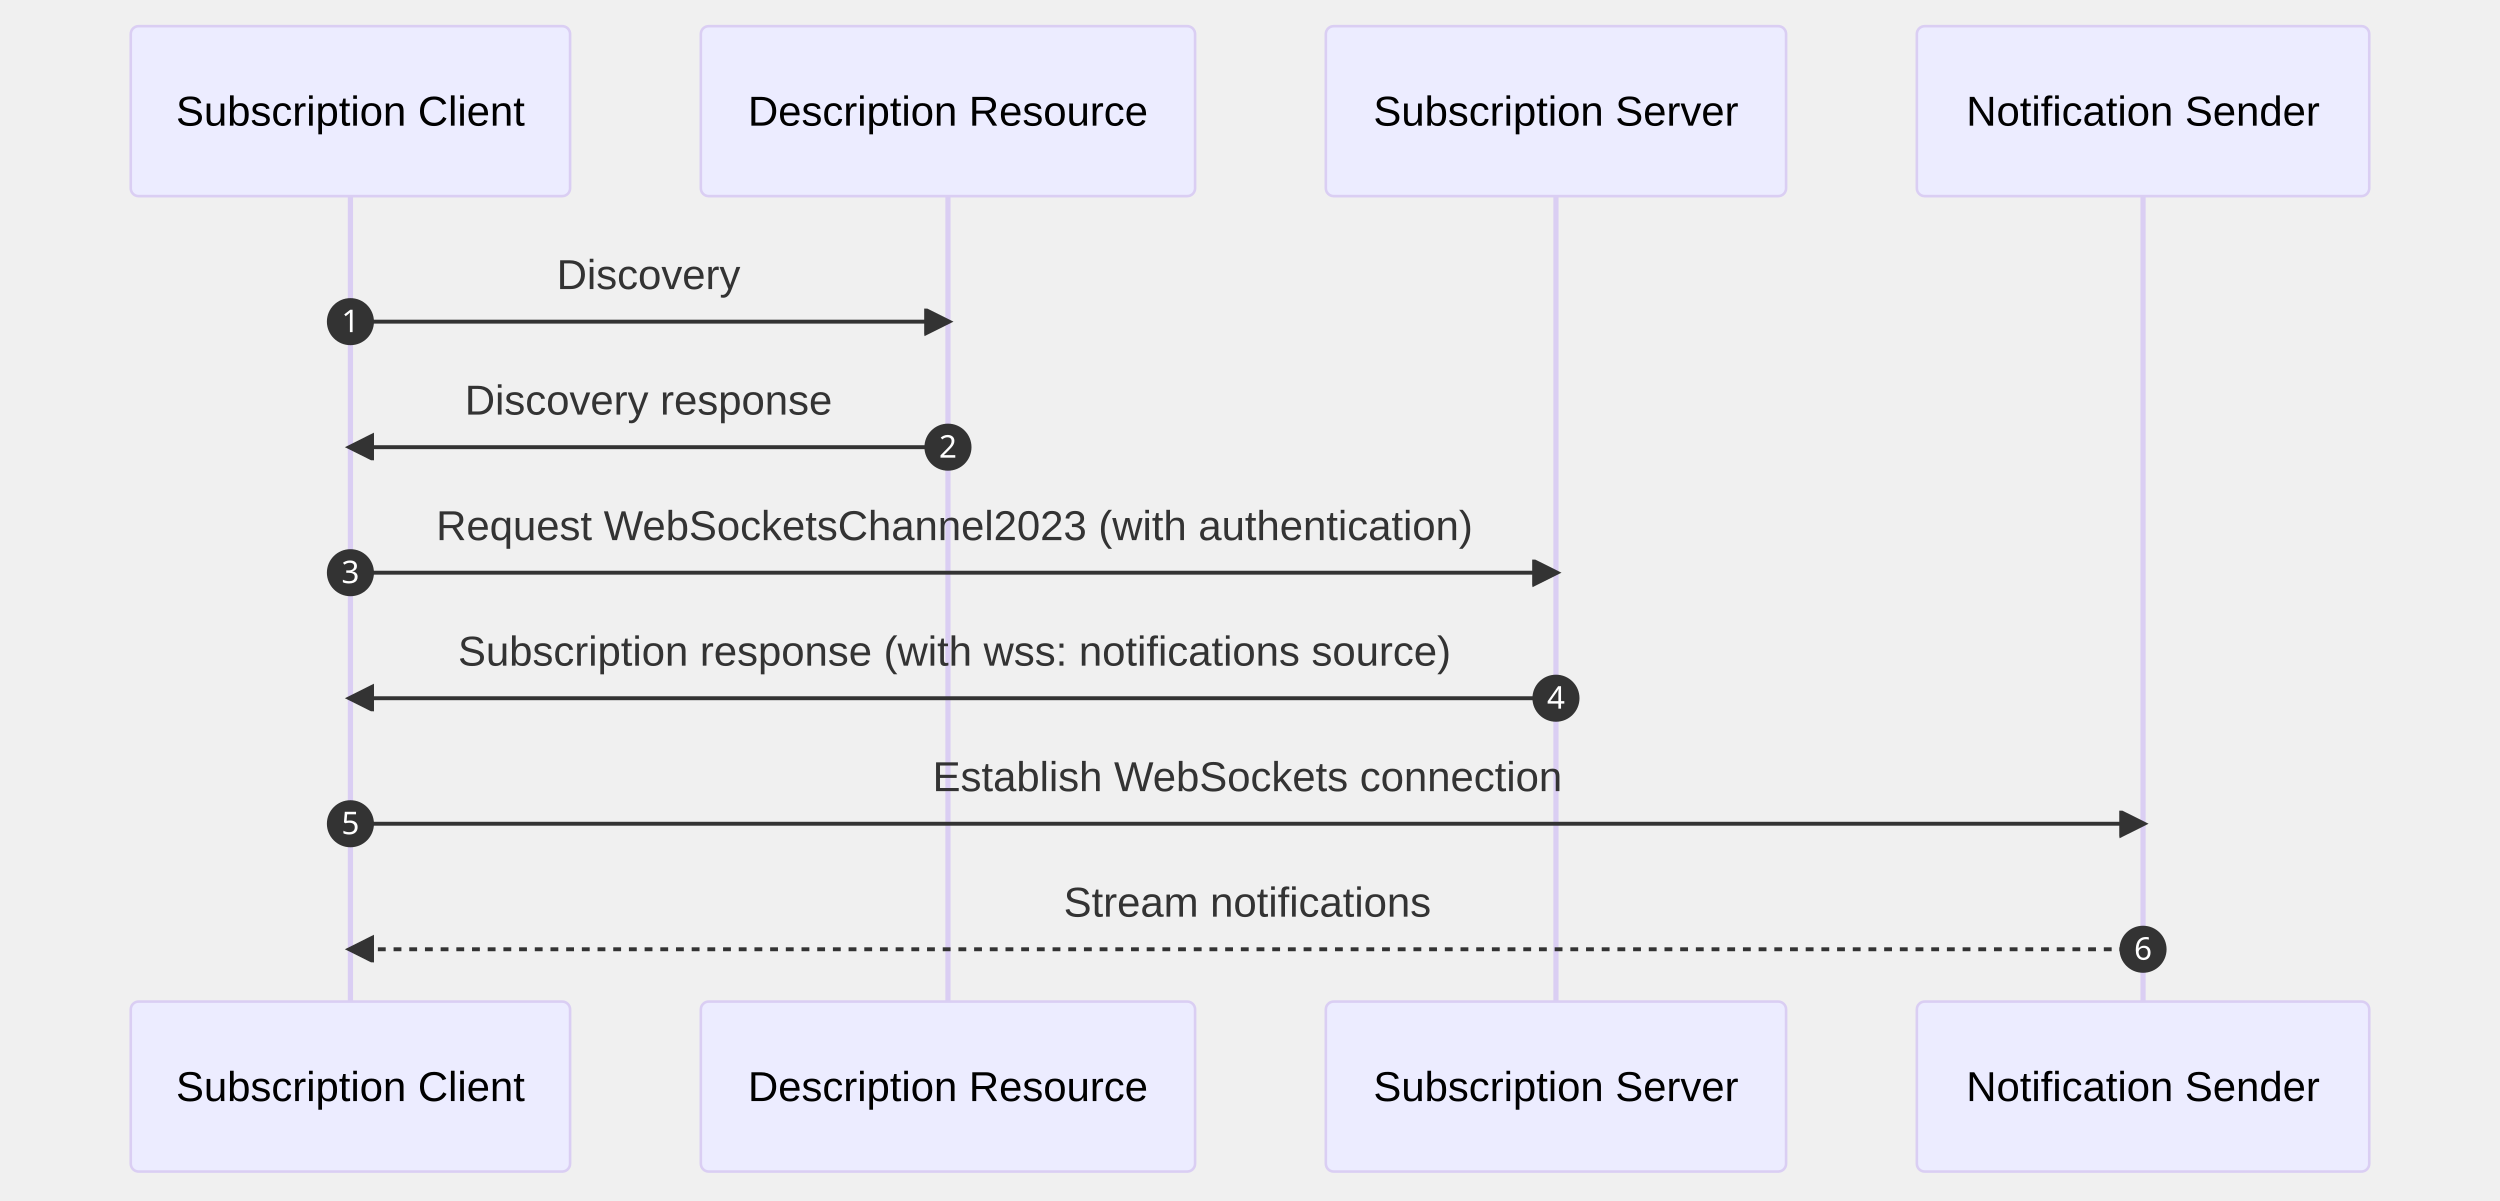
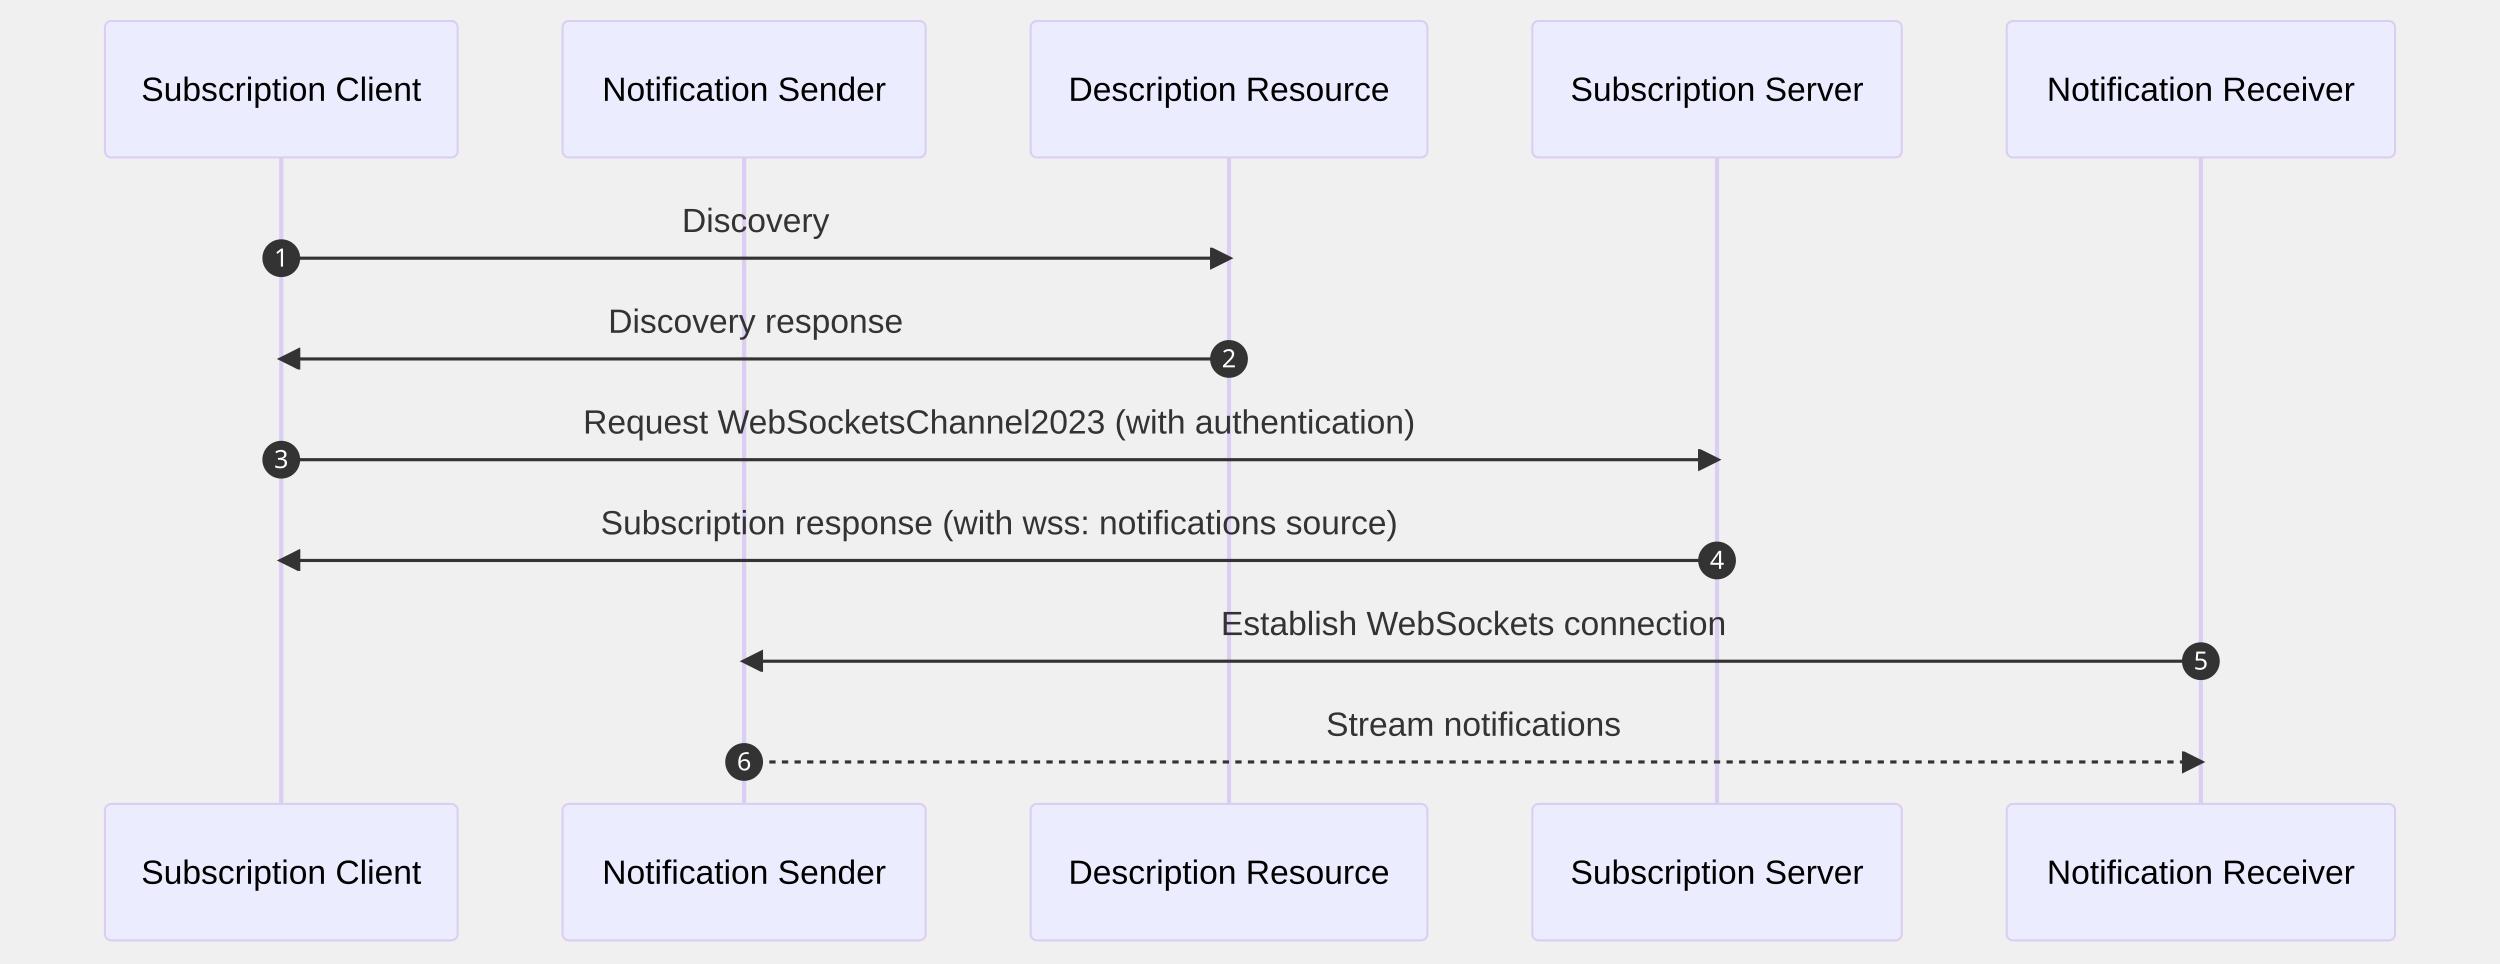
- <svg xmlns="http://www.w3.org/2000/svg" aria-roledescription="sequence" viewBox="-50 -10 956 459" style="max-width: 956px; background-color: white;" width="100%" id="mermaid-1676246690619">
-   <style>#mermaid-1676246690619{font-family:"trebuchet ms",verdana,arial,sans-serif;font-size:16px;fill:#333;}#mermaid-1676246690619 .error-icon{fill:#552222;}#mermaid-1676246690619 .error-text{fill:#552222;stroke:#552222;}#mermaid-1676246690619 .edge-thickness-normal{stroke-width:2px;}#mermaid-1676246690619 .edge-thickness-thick{stroke-width:3.5px;}#mermaid-1676246690619 .edge-pattern-solid{stroke-dasharray:0;}#mermaid-1676246690619 .edge-pattern-dashed{stroke-dasharray:3;}#mermaid-1676246690619 .edge-pattern-dotted{stroke-dasharray:2;}#mermaid-1676246690619 .marker{fill:#333333;stroke:#333333;}#mermaid-1676246690619 .marker.cross{stroke:#333333;}#mermaid-1676246690619 svg{font-family:"trebuchet ms",verdana,arial,sans-serif;font-size:16px;}#mermaid-1676246690619 .actor{stroke:hsl(259.626, 59.777%, 87.902%);fill:#ECECFF;}#mermaid-1676246690619 text.actor&gt;tspan{fill:black;stroke:none;}#mermaid-1676246690619 .actor-line{stroke:grey;}#mermaid-1676246690619 .messageLine0{stroke-width:1.5;stroke-dasharray:none;stroke:#333;}#mermaid-1676246690619 .messageLine1{stroke-width:1.5;stroke-dasharray:2,2;stroke:#333;}#mermaid-1676246690619 #arrowhead path{fill:#333;stroke:#333;}#mermaid-1676246690619 .sequenceNumber{fill:white;}#mermaid-1676246690619 #sequencenumber{fill:#333;}#mermaid-1676246690619 #crosshead path{fill:#333;stroke:#333;}#mermaid-1676246690619 .messageText{fill:#333;stroke:none;}#mermaid-1676246690619 .labelBox{stroke:hsl(259.626, 59.777%, 87.902%);fill:#ECECFF;}#mermaid-1676246690619 .labelText,#mermaid-1676246690619 .labelText&gt;tspan{fill:black;stroke:none;}#mermaid-1676246690619 .loopText,#mermaid-1676246690619 .loopText&gt;tspan{fill:black;stroke:none;}#mermaid-1676246690619 .loopLine{stroke-width:2px;stroke-dasharray:2,2;stroke:hsl(259.626, 59.777%, 87.902%);fill:hsl(259.626, 59.777%, 87.902%);}#mermaid-1676246690619 .note{stroke:#aaaa33;fill:#fff5ad;}#mermaid-1676246690619 .noteText,#mermaid-1676246690619 .noteText&gt;tspan{fill:black;stroke:none;}#mermaid-1676246690619 .activation0{fill:#f4f4f4;stroke:#666;}#mermaid-1676246690619 .activation1{fill:#f4f4f4;stroke:#666;}#mermaid-1676246690619 .activation2{fill:#f4f4f4;stroke:#666;}#mermaid-1676246690619 .actorPopupMenu{position:absolute;}#mermaid-1676246690619 .actorPopupMenuPanel{position:absolute;fill:#ECECFF;box-shadow:0px 8px 16px 0px rgba(0,0,0,0.2);filter:drop-shadow(3px 5px 2px rgb(0 0 0 / 0.4));}#mermaid-1676246690619 .actor-man line{stroke:hsl(259.626, 59.777%, 87.902%);fill:#ECECFF;}#mermaid-1676246690619 .actor-man circle,#mermaid-1676246690619 line{stroke:hsl(259.626, 59.777%, 87.902%);fill:#ECECFF;stroke-width:2px;}#mermaid-1676246690619 :root{--mermaid-font-family:"trebuchet ms",verdana,arial,sans-serif;}</style>
+ <svg xmlns="http://www.w3.org/2000/svg" aria-roledescription="sequence" viewBox="-50 -10 1191 459" style="max-width: 1191px; background-color: white;" width="100%" id="mermaid-1676386121593">
+   <style>#mermaid-1676386121593{font-family:"trebuchet ms",verdana,arial,sans-serif;font-size:16px;fill:#333;}#mermaid-1676386121593 .error-icon{fill:#552222;}#mermaid-1676386121593 .error-text{fill:#552222;stroke:#552222;}#mermaid-1676386121593 .edge-thickness-normal{stroke-width:2px;}#mermaid-1676386121593 .edge-thickness-thick{stroke-width:3.5px;}#mermaid-1676386121593 .edge-pattern-solid{stroke-dasharray:0;}#mermaid-1676386121593 .edge-pattern-dashed{stroke-dasharray:3;}#mermaid-1676386121593 .edge-pattern-dotted{stroke-dasharray:2;}#mermaid-1676386121593 .marker{fill:#333333;stroke:#333333;}#mermaid-1676386121593 .marker.cross{stroke:#333333;}#mermaid-1676386121593 svg{font-family:"trebuchet ms",verdana,arial,sans-serif;font-size:16px;}#mermaid-1676386121593 .actor{stroke:hsl(259.626, 59.777%, 87.902%);fill:#ECECFF;}#mermaid-1676386121593 text.actor&gt;tspan{fill:black;stroke:none;}#mermaid-1676386121593 .actor-line{stroke:grey;}#mermaid-1676386121593 .messageLine0{stroke-width:1.5;stroke-dasharray:none;stroke:#333;}#mermaid-1676386121593 .messageLine1{stroke-width:1.5;stroke-dasharray:2,2;stroke:#333;}#mermaid-1676386121593 #arrowhead path{fill:#333;stroke:#333;}#mermaid-1676386121593 .sequenceNumber{fill:white;}#mermaid-1676386121593 #sequencenumber{fill:#333;}#mermaid-1676386121593 #crosshead path{fill:#333;stroke:#333;}#mermaid-1676386121593 .messageText{fill:#333;stroke:none;}#mermaid-1676386121593 .labelBox{stroke:hsl(259.626, 59.777%, 87.902%);fill:#ECECFF;}#mermaid-1676386121593 .labelText,#mermaid-1676386121593 .labelText&gt;tspan{fill:black;stroke:none;}#mermaid-1676386121593 .loopText,#mermaid-1676386121593 .loopText&gt;tspan{fill:black;stroke:none;}#mermaid-1676386121593 .loopLine{stroke-width:2px;stroke-dasharray:2,2;stroke:hsl(259.626, 59.777%, 87.902%);fill:hsl(259.626, 59.777%, 87.902%);}#mermaid-1676386121593 .note{stroke:#aaaa33;fill:#fff5ad;}#mermaid-1676386121593 .noteText,#mermaid-1676386121593 .noteText&gt;tspan{fill:black;stroke:none;}#mermaid-1676386121593 .activation0{fill:#f4f4f4;stroke:#666;}#mermaid-1676386121593 .activation1{fill:#f4f4f4;stroke:#666;}#mermaid-1676386121593 .activation2{fill:#f4f4f4;stroke:#666;}#mermaid-1676386121593 .actorPopupMenu{position:absolute;}#mermaid-1676386121593 .actorPopupMenuPanel{position:absolute;fill:#ECECFF;box-shadow:0px 8px 16px 0px rgba(0,0,0,0.2);filter:drop-shadow(3px 5px 2px rgb(0 0 0 / 0.4));}#mermaid-1676386121593 .actor-man line{stroke:hsl(259.626, 59.777%, 87.902%);fill:#ECECFF;}#mermaid-1676386121593 .actor-man circle,#mermaid-1676386121593 line{stroke:hsl(259.626, 59.777%, 87.902%);fill:#ECECFF;stroke-width:2px;}#mermaid-1676386121593 :root{--mermaid-font-family:"trebuchet ms",verdana,arial,sans-serif;}</style>
  <g />
  <defs>
    <symbol height="24" width="24" id="computer">
      <path d="M2 2v13h20v-13h-20zm18 11h-16v-9h16v9zm-10.228 6l.466-1h3.524l.467 1h-4.457zm14.228 3h-24l2-6h2.104l-1.33 4h18.45l-1.297-4h2.073l2 6zm-5-10h-14v-7h14v7z" transform="scale(.5)" />
    </symbol>
  </defs>
  <defs>
    <symbol clip-rule="evenodd" fill-rule="evenodd" id="database">
      <path d="M12.258.001l.256.004.255.005.253.008.251.01.249.012.247.015.246.016.242.019.241.02.239.023.236.024.233.027.231.028.229.031.225.032.223.034.22.036.217.038.214.04.211.041.208.043.205.045.201.046.198.048.194.05.191.051.187.053.183.054.18.056.175.057.172.059.168.06.163.061.16.063.155.064.15.066.074.033.073.033.071.034.07.034.069.035.068.035.067.035.066.035.064.036.064.036.062.036.06.036.06.037.058.037.058.037.055.038.055.038.053.038.052.038.051.039.05.039.048.039.047.039.045.04.044.04.043.04.041.04.04.041.039.041.037.041.036.041.034.041.033.042.032.042.03.042.029.042.027.042.026.043.024.043.023.043.021.043.02.043.018.044.017.043.015.044.013.044.012.044.011.045.009.044.007.045.006.045.004.045.002.045.001.045v17l-.001.045-.002.045-.004.045-.006.045-.007.045-.009.044-.011.045-.012.044-.013.044-.015.044-.017.043-.018.044-.02.043-.021.043-.023.043-.024.043-.026.043-.027.042-.029.042-.03.042-.032.042-.033.042-.034.041-.036.041-.037.041-.039.041-.04.041-.041.04-.043.04-.044.04-.045.04-.047.039-.048.039-.05.039-.051.039-.052.038-.053.038-.055.038-.055.038-.058.037-.058.037-.06.037-.06.036-.062.036-.064.036-.064.036-.066.035-.067.035-.068.035-.069.035-.07.034-.071.034-.073.033-.074.033-.15.066-.155.064-.16.063-.163.061-.168.06-.172.059-.175.057-.18.056-.183.054-.187.053-.191.051-.194.05-.198.048-.201.046-.205.045-.208.043-.211.041-.214.04-.217.038-.22.036-.223.034-.225.032-.229.031-.231.028-.233.027-.236.024-.239.023-.241.02-.242.019-.246.016-.247.015-.249.012-.251.01-.253.008-.255.005-.256.004-.258.001-.258-.001-.256-.004-.255-.005-.253-.008-.251-.01-.249-.012-.247-.015-.245-.016-.243-.019-.241-.02-.238-.023-.236-.024-.234-.027-.231-.028-.228-.031-.226-.032-.223-.034-.22-.036-.217-.038-.214-.04-.211-.041-.208-.043-.204-.045-.201-.046-.198-.048-.195-.05-.19-.051-.187-.053-.184-.054-.179-.056-.176-.057-.172-.059-.167-.06-.164-.061-.159-.063-.155-.064-.151-.066-.074-.033-.072-.033-.072-.034-.07-.034-.069-.035-.068-.035-.067-.035-.066-.035-.064-.036-.063-.036-.062-.036-.061-.036-.06-.037-.058-.037-.057-.037-.056-.038-.055-.038-.053-.038-.052-.038-.051-.039-.049-.039-.049-.039-.046-.039-.046-.04-.044-.04-.043-.04-.041-.04-.04-.041-.039-.041-.037-.041-.036-.041-.034-.041-.033-.042-.032-.042-.03-.042-.029-.042-.027-.042-.026-.043-.024-.043-.023-.043-.021-.043-.02-.043-.018-.044-.017-.043-.015-.044-.013-.044-.012-.044-.011-.045-.009-.044-.007-.045-.006-.045-.004-.045-.002-.045-.001-.045v-17l.001-.045.002-.045.004-.045.006-.045.007-.045.009-.044.011-.045.012-.044.013-.044.015-.044.017-.043.018-.044.02-.043.021-.043.023-.043.024-.043.026-.043.027-.042.029-.042.03-.042.032-.042.033-.042.034-.041.036-.041.037-.041.039-.041.04-.041.041-.04.043-.04.044-.04.046-.04.046-.039.049-.039.049-.039.051-.039.052-.038.053-.038.055-.038.056-.038.057-.037.058-.037.06-.037.061-.036.062-.036.063-.036.064-.036.066-.035.067-.035.068-.035.069-.035.07-.034.072-.034.072-.033.074-.033.151-.066.155-.064.159-.063.164-.061.167-.06.172-.059.176-.057.179-.056.184-.054.187-.053.19-.051.195-.05.198-.048.201-.046.204-.045.208-.043.211-.041.214-.04.217-.038.22-.036.223-.034.226-.032.228-.031.231-.028.234-.027.236-.024.238-.023.241-.02.243-.019.245-.016.247-.015.249-.012.251-.01.253-.008.255-.005.256-.004.258-.001.258.001zm-9.258 20.499v.01l.001.021.003.021.004.022.005.021.006.022.007.022.009.023.01.022.011.023.012.023.013.023.015.023.016.024.017.023.018.024.019.024.021.024.022.025.023.024.024.025.052.049.056.05.061.051.066.051.07.051.075.051.079.052.084.052.088.052.092.052.097.052.102.051.105.052.11.052.114.051.119.051.123.051.127.05.131.05.135.05.139.048.144.049.147.047.152.047.155.047.16.045.163.045.167.043.171.043.176.041.178.041.183.039.187.039.19.037.194.035.197.035.202.033.204.031.209.03.212.029.216.027.219.025.222.024.226.021.23.02.233.018.236.016.24.015.243.012.246.01.249.008.253.005.256.004.259.001.26-.001.257-.004.254-.005.25-.008.247-.011.244-.012.241-.014.237-.016.233-.018.231-.021.226-.021.224-.024.22-.026.216-.027.212-.028.21-.031.205-.031.202-.034.198-.034.194-.036.191-.037.187-.039.183-.04.179-.04.175-.042.172-.043.168-.044.163-.045.16-.046.155-.046.152-.047.148-.048.143-.049.139-.049.136-.05.131-.05.126-.05.123-.051.118-.052.114-.051.11-.052.106-.052.101-.052.096-.052.092-.052.088-.053.083-.051.079-.052.074-.052.07-.051.065-.051.06-.051.056-.05.051-.05.023-.024.023-.025.021-.024.02-.024.019-.024.018-.024.017-.024.015-.023.014-.024.013-.023.012-.023.01-.023.01-.022.008-.022.006-.022.006-.022.004-.022.004-.021.001-.021.001-.021v-4.127l-.077.055-.08.053-.083.054-.085.053-.087.052-.09.052-.093.051-.095.05-.097.05-.1.049-.102.049-.105.048-.106.047-.109.047-.111.046-.114.045-.115.045-.118.044-.12.043-.122.042-.124.042-.126.041-.128.04-.13.04-.132.038-.134.038-.135.037-.138.037-.139.035-.142.035-.143.034-.144.033-.147.032-.148.031-.15.03-.151.03-.153.029-.154.027-.156.027-.158.026-.159.025-.161.024-.162.023-.163.022-.165.021-.166.02-.167.019-.169.018-.169.017-.171.016-.173.015-.173.014-.175.013-.175.012-.177.011-.178.01-.179.008-.179.008-.181.006-.182.005-.182.004-.184.003-.184.002h-.37l-.184-.002-.184-.003-.182-.004-.182-.005-.181-.006-.179-.008-.179-.008-.178-.01-.176-.011-.176-.012-.175-.013-.173-.014-.172-.015-.171-.016-.17-.017-.169-.018-.167-.019-.166-.02-.165-.021-.163-.022-.162-.023-.161-.024-.159-.025-.157-.026-.156-.027-.155-.027-.153-.029-.151-.03-.15-.03-.148-.031-.146-.032-.145-.033-.143-.034-.141-.035-.14-.035-.137-.037-.136-.037-.134-.038-.132-.038-.13-.04-.128-.04-.126-.041-.124-.042-.122-.042-.12-.044-.117-.043-.116-.045-.113-.045-.112-.046-.109-.047-.106-.047-.105-.048-.102-.049-.1-.049-.097-.05-.095-.05-.093-.052-.09-.051-.087-.052-.085-.053-.083-.054-.08-.054-.077-.054v4.127zm0-5.654v.011l.001.021.003.021.004.021.005.022.006.022.007.022.009.022.01.022.011.023.012.023.013.023.015.024.016.023.017.024.018.024.019.024.021.024.022.024.023.025.024.024.052.05.056.05.061.05.066.051.07.051.075.052.079.051.084.052.088.052.092.052.097.052.102.052.105.052.11.051.114.051.119.052.123.05.127.051.131.05.135.049.139.049.144.048.147.048.152.047.155.046.16.045.163.045.167.044.171.042.176.042.178.04.183.04.187.038.19.037.194.036.197.034.202.033.204.032.209.03.212.028.216.027.219.025.222.024.226.022.23.02.233.018.236.016.24.014.243.012.246.01.249.008.253.006.256.003.259.001.26-.001.257-.003.254-.006.25-.008.247-.01.244-.012.241-.015.237-.016.233-.018.231-.02.226-.022.224-.024.22-.025.216-.027.212-.029.21-.03.205-.032.202-.033.198-.035.194-.036.191-.037.187-.039.183-.039.179-.041.175-.042.172-.043.168-.044.163-.045.16-.045.155-.047.152-.047.148-.048.143-.048.139-.05.136-.049.131-.05.126-.051.123-.051.118-.051.114-.052.11-.052.106-.052.101-.052.096-.052.092-.052.088-.052.083-.052.079-.052.074-.051.07-.052.065-.051.06-.05.056-.051.051-.049.023-.025.023-.024.021-.025.02-.024.019-.024.018-.024.017-.024.015-.023.014-.023.013-.024.012-.022.01-.023.01-.023.008-.022.006-.022.006-.022.004-.021.004-.022.001-.021.001-.021v-4.139l-.077.054-.08.054-.083.054-.085.052-.087.053-.09.051-.093.051-.095.051-.097.05-.1.049-.102.049-.105.048-.106.047-.109.047-.111.046-.114.045-.115.044-.118.044-.12.044-.122.042-.124.042-.126.041-.128.04-.13.039-.132.039-.134.038-.135.037-.138.036-.139.036-.142.035-.143.033-.144.033-.147.033-.148.031-.15.03-.151.03-.153.028-.154.028-.156.027-.158.026-.159.025-.161.024-.162.023-.163.022-.165.021-.166.02-.167.019-.169.018-.169.017-.171.016-.173.015-.173.014-.175.013-.175.012-.177.011-.178.009-.179.009-.179.007-.181.007-.182.005-.182.004-.184.003-.184.002h-.37l-.184-.002-.184-.003-.182-.004-.182-.005-.181-.007-.179-.007-.179-.009-.178-.009-.176-.011-.176-.012-.175-.013-.173-.014-.172-.015-.171-.016-.17-.017-.169-.018-.167-.019-.166-.02-.165-.021-.163-.022-.162-.023-.161-.024-.159-.025-.157-.026-.156-.027-.155-.028-.153-.028-.151-.03-.15-.03-.148-.031-.146-.033-.145-.033-.143-.033-.141-.035-.14-.036-.137-.036-.136-.037-.134-.038-.132-.039-.13-.039-.128-.04-.126-.041-.124-.042-.122-.043-.12-.043-.117-.044-.116-.044-.113-.046-.112-.046-.109-.046-.106-.047-.105-.048-.102-.049-.1-.049-.097-.05-.095-.051-.093-.051-.09-.051-.087-.053-.085-.052-.083-.054-.08-.054-.077-.054v4.139zm0-5.666v.011l.001.02.003.022.004.021.005.022.006.021.007.022.009.023.01.022.011.023.012.023.013.023.015.023.016.024.017.024.018.023.019.024.021.025.022.024.023.024.024.025.052.05.056.05.061.05.066.051.07.051.075.052.079.051.084.052.088.052.092.052.097.052.102.052.105.051.11.052.114.051.119.051.123.051.127.05.131.05.135.05.139.049.144.048.147.048.152.047.155.046.16.045.163.045.167.043.171.043.176.042.178.04.183.04.187.038.19.037.194.036.197.034.202.033.204.032.209.03.212.028.216.027.219.025.222.024.226.021.23.02.233.018.236.017.24.014.243.012.246.01.249.008.253.006.256.003.259.001.26-.001.257-.003.254-.006.25-.008.247-.01.244-.013.241-.014.237-.016.233-.018.231-.02.226-.022.224-.024.22-.025.216-.027.212-.029.21-.03.205-.032.202-.033.198-.035.194-.036.191-.037.187-.039.183-.039.179-.041.175-.042.172-.043.168-.044.163-.045.16-.045.155-.047.152-.047.148-.048.143-.049.139-.049.136-.049.131-.051.126-.05.123-.051.118-.052.114-.051.11-.052.106-.052.101-.052.096-.052.092-.052.088-.052.083-.052.079-.052.074-.052.07-.051.065-.051.06-.051.056-.05.051-.049.023-.025.023-.025.021-.024.02-.024.019-.024.018-.024.017-.024.015-.023.014-.024.013-.023.012-.023.01-.022.01-.023.008-.022.006-.022.006-.022.004-.022.004-.021.001-.021.001-.021v-4.153l-.077.054-.08.054-.083.053-.085.053-.087.053-.09.051-.093.051-.095.051-.097.05-.1.049-.102.048-.105.048-.106.048-.109.046-.111.046-.114.046-.115.044-.118.044-.12.043-.122.043-.124.042-.126.041-.128.04-.13.039-.132.039-.134.038-.135.037-.138.036-.139.036-.142.034-.143.034-.144.033-.147.032-.148.032-.15.03-.151.03-.153.028-.154.028-.156.027-.158.026-.159.024-.161.024-.162.023-.163.023-.165.021-.166.02-.167.019-.169.018-.169.017-.171.016-.173.015-.173.014-.175.013-.175.012-.177.01-.178.01-.179.009-.179.007-.181.006-.182.006-.182.004-.184.003-.184.001-.185.001-.185-.001-.184-.001-.184-.003-.182-.004-.182-.006-.181-.006-.179-.007-.179-.009-.178-.01-.176-.01-.176-.012-.175-.013-.173-.014-.172-.015-.171-.016-.17-.017-.169-.018-.167-.019-.166-.02-.165-.021-.163-.023-.162-.023-.161-.024-.159-.024-.157-.026-.156-.027-.155-.028-.153-.028-.151-.03-.15-.03-.148-.032-.146-.032-.145-.033-.143-.034-.141-.034-.14-.036-.137-.036-.136-.037-.134-.038-.132-.039-.13-.039-.128-.041-.126-.041-.124-.041-.122-.043-.12-.043-.117-.044-.116-.044-.113-.046-.112-.046-.109-.046-.106-.048-.105-.048-.102-.048-.1-.05-.097-.049-.095-.051-.093-.051-.09-.052-.087-.052-.085-.053-.083-.053-.08-.054-.077-.054v4.153zm8.74-8.179l-.257.004-.254.005-.25.008-.247.011-.244.012-.241.014-.237.016-.233.018-.231.021-.226.022-.224.023-.22.026-.216.027-.212.028-.21.031-.205.032-.202.033-.198.034-.194.036-.191.038-.187.038-.183.04-.179.041-.175.042-.172.043-.168.043-.163.045-.16.046-.155.046-.152.048-.148.048-.143.048-.139.049-.136.05-.131.05-.126.051-.123.051-.118.051-.114.052-.11.052-.106.052-.101.052-.096.052-.092.052-.088.052-.083.052-.079.052-.074.051-.07.052-.065.051-.06.05-.056.05-.051.05-.023.025-.023.024-.021.024-.02.025-.019.024-.018.024-.017.023-.015.024-.014.023-.013.023-.012.023-.01.023-.01.022-.008.022-.006.023-.006.021-.004.022-.004.021-.001.021-.001.021.001.021.001.021.004.021.004.022.006.021.006.023.008.022.01.022.01.023.012.023.013.023.014.023.015.024.017.023.018.024.019.024.02.025.021.024.023.024.023.025.051.05.056.05.06.05.065.051.07.052.074.051.079.052.083.052.088.052.092.052.096.052.101.052.106.052.11.052.114.052.118.051.123.051.126.051.131.05.136.05.139.049.143.048.148.048.152.048.155.046.16.046.163.045.168.043.172.043.175.042.179.041.183.04.187.038.191.038.194.036.198.034.202.033.205.032.21.031.212.028.216.027.22.026.224.023.226.022.231.021.233.018.237.016.241.014.244.012.247.011.25.008.254.005.257.004.26.001.26-.001.257-.004.254-.005.25-.008.247-.011.244-.012.241-.014.237-.016.233-.018.231-.021.226-.022.224-.023.22-.026.216-.027.212-.028.21-.031.205-.032.202-.033.198-.034.194-.036.191-.038.187-.038.183-.04.179-.041.175-.042.172-.043.168-.043.163-.045.16-.046.155-.046.152-.048.148-.048.143-.048.139-.049.136-.05.131-.05.126-.051.123-.051.118-.051.114-.052.11-.052.106-.052.101-.052.096-.052.092-.052.088-.052.083-.052.079-.052.074-.051.07-.052.065-.051.06-.05.056-.05.051-.05.023-.025.023-.024.021-.024.02-.025.019-.024.018-.024.017-.023.015-.024.014-.023.013-.023.012-.023.01-.023.01-.022.008-.022.006-.023.006-.021.004-.022.004-.021.001-.021.001-.021-.001-.021-.001-.021-.004-.021-.004-.022-.006-.021-.006-.023-.008-.022-.01-.022-.01-.023-.012-.023-.013-.023-.014-.023-.015-.024-.017-.023-.018-.024-.019-.024-.02-.025-.021-.024-.023-.024-.023-.025-.051-.05-.056-.05-.06-.05-.065-.051-.07-.052-.074-.051-.079-.052-.083-.052-.088-.052-.092-.052-.096-.052-.101-.052-.106-.052-.11-.052-.114-.052-.118-.051-.123-.051-.126-.051-.131-.05-.136-.05-.139-.049-.143-.048-.148-.048-.152-.048-.155-.046-.16-.046-.163-.045-.168-.043-.172-.043-.175-.042-.179-.041-.183-.04-.187-.038-.191-.038-.194-.036-.198-.034-.202-.033-.205-.032-.21-.031-.212-.028-.216-.027-.22-.026-.224-.023-.226-.022-.231-.021-.233-.018-.237-.016-.241-.014-.244-.012-.247-.011-.25-.008-.254-.005-.257-.004-.26-.001-.26.001z" transform="scale(.5)" />
    </symbol>
  </defs>
  <defs>
    <symbol height="24" width="24" id="clock">
      <path d="M12 2c5.514 0 10 4.486 10 10s-4.486 10-10 10-10-4.486-10-10 4.486-10 10-10zm0-2c-6.627 0-12 5.373-12 12s5.373 12 12 12 12-5.373 12-12-5.373-12-12-12zm5.848 12.459c.202.038.202.333.001.372-1.907.361-6.045 1.111-6.547 1.111-.719 0-1.301-.582-1.301-1.301 0-.512.77-5.447 1.125-7.445.034-.192.312-.181.343.014l.985 6.238 5.394 1.011z" transform="scale(.5)" />
    </symbol>
  </defs>
  <g>
    <line stroke="#999" stroke-width="0.5px" class="200" y2="393" x2="84" y1="5" x1="84" id="actor0" />
    <g id="root-0">
      <rect class="actor" ry="3" rx="3" height="65" width="168" stroke="#666" fill="#eaeaea" y="0" x="0" />
      <text style="text-anchor: middle; font-size: 16px; font-weight: 400;" class="actor" alignment-baseline="central" dominant-baseline="central" y="32.5" x="84">
        <tspan dy="0" x="84">Subscription Client</tspan>
      </text>
    </g>
  </g>
  <g>
-     <line stroke="#999" stroke-width="0.5px" class="200" y2="393" x2="312.5" y1="5" x1="312.5" id="actor1" />
+     <line stroke="#999" stroke-width="0.5px" class="200" y2="393" x2="304.5" y1="5" x1="304.5" id="actor1" />
    <g id="root-1">
-       <rect class="actor" ry="3" rx="3" height="65" width="189" stroke="#666" fill="#eaeaea" y="0" x="218" />
-       <text style="text-anchor: middle; font-size: 16px; font-weight: 400;" class="actor" alignment-baseline="central" dominant-baseline="central" y="32.5" x="312.5">
-         <tspan dy="0" x="312.5">Description Resource</tspan>
+       <rect class="actor" ry="3" rx="3" height="65" width="173" stroke="#666" fill="#eaeaea" y="0" x="218" />
+       <text style="text-anchor: middle; font-size: 16px; font-weight: 400;" class="actor" alignment-baseline="central" dominant-baseline="central" y="32.5" x="304.5">
+         <tspan dy="0" x="304.5">Notification Sender</tspan>
      </text>
    </g>
  </g>
  <g>
-     <line stroke="#999" stroke-width="0.5px" class="200" y2="393" x2="545" y1="5" x1="545" id="actor2" />
+     <line stroke="#999" stroke-width="0.5px" class="200" y2="393" x2="535.5" y1="5" x1="535.5" id="actor2" />
    <g id="root-2">
-       <rect class="actor" ry="3" rx="3" height="65" width="176" stroke="#666" fill="#eaeaea" y="0" x="457" />
-       <text style="text-anchor: middle; font-size: 16px; font-weight: 400;" class="actor" alignment-baseline="central" dominant-baseline="central" y="32.5" x="545">
-         <tspan dy="0" x="545">Subscription Server</tspan>
+       <rect class="actor" ry="3" rx="3" height="65" width="189" stroke="#666" fill="#eaeaea" y="0" x="441" />
+       <text style="text-anchor: middle; font-size: 16px; font-weight: 400;" class="actor" alignment-baseline="central" dominant-baseline="central" y="32.5" x="535.5">
+         <tspan dy="0" x="535.5">Description Resource</tspan>
      </text>
    </g>
  </g>
  <g>
-     <line stroke="#999" stroke-width="0.5px" class="200" y2="393" x2="769.5" y1="5" x1="769.5" id="actor3" />
+     <line stroke="#999" stroke-width="0.5px" class="200" y2="393" x2="768" y1="5" x1="768" id="actor3" />
    <g id="root-3">
-       <rect class="actor" ry="3" rx="3" height="65" width="173" stroke="#666" fill="#eaeaea" y="0" x="683" />
-       <text style="text-anchor: middle; font-size: 16px; font-weight: 400;" class="actor" alignment-baseline="central" dominant-baseline="central" y="32.5" x="769.5">
-         <tspan dy="0" x="769.5">Notification Sender</tspan>
+       <rect class="actor" ry="3" rx="3" height="65" width="176" stroke="#666" fill="#eaeaea" y="0" x="680" />
+       <text style="text-anchor: middle; font-size: 16px; font-weight: 400;" class="actor" alignment-baseline="central" dominant-baseline="central" y="32.5" x="768">
+         <tspan dy="0" x="768">Subscription Server</tspan>
+       </text>
+     </g>
+   </g>
+   <g>
+     <line stroke="#999" stroke-width="0.5px" class="200" y2="393" x2="998.5" y1="5" x1="998.5" id="actor4" />
+     <g id="root-4">
+       <rect class="actor" ry="3" rx="3" height="65" width="185" stroke="#666" fill="#eaeaea" y="0" x="906" />
+       <text style="text-anchor: middle; font-size: 16px; font-weight: 400;" class="actor" alignment-baseline="central" dominant-baseline="central" y="32.5" x="998.5">
+         <tspan dy="0" x="998.5">Notification Receiver</tspan>
      </text>
    </g>
  </g>
  <defs>
    <marker orient="auto" markerHeight="12" markerWidth="12" markerUnits="userSpaceOnUse" refY="5" refX="9" id="arrowhead">
      <path d="M 0 0 L 10 5 L 0 10 z" />
    </marker>
  </defs>
  <defs>
    <marker refY="5" refX="4" orient="auto" markerHeight="8" markerWidth="15" id="crosshead">
      <path style="stroke-dasharray: 0, 0;" d="M 1,2 L 6,7 M 6,2 L 1,7" stroke-width="1pt" stroke="#000000" fill="none" />
    </marker>
  </defs>
  <defs>
    <marker orient="auto" markerHeight="28" markerWidth="20" refY="7" refX="18" id="filled-head">
      <path d="M 18,7 L9,13 L14,7 L9,1 Z" />
    </marker>
  </defs>
  <defs>
    <marker orient="auto" markerHeight="40" markerWidth="60" refY="15" refX="15" id="sequencenumber">
      <circle r="6" cy="15" cx="15" />
    </marker>
  </defs>
-   <text style="font-size: 16px; font-weight: 400;" dy="1em" class="messageText" alignment-baseline="middle" dominant-baseline="middle" text-anchor="middle" y="80" x="198">Discovery</text>
-   <line style="fill: none;" marker-start="url(#sequencenumber)" marker-end="url(#arrowhead)" stroke="none" stroke-width="2" class="messageLine0" y2="113" x2="312.5" y1="113" x1="84" />
+   <text style="font-size: 16px; font-weight: 400;" dy="1em" class="messageText" alignment-baseline="middle" dominant-baseline="middle" text-anchor="middle" y="80" x="310">Discovery</text>
+   <line style="fill: none;" marker-start="url(#sequencenumber)" marker-end="url(#arrowhead)" stroke="none" stroke-width="2" class="messageLine0" y2="113" x2="535.5" y1="113" x1="84" />
  <text class="sequenceNumber" text-anchor="middle" font-size="12px" font-family="sans-serif" y="117" x="84">1</text>
-   <text style="font-size: 16px; font-weight: 400;" dy="1em" class="messageText" alignment-baseline="middle" dominant-baseline="middle" text-anchor="middle" y="128" x="198">Discovery response</text>
-   <line style="fill: none;" marker-start="url(#sequencenumber)" marker-end="url(#arrowhead)" stroke="none" stroke-width="2" class="messageLine0" y2="161" x2="84" y1="161" x1="312.5" />
-   <text class="sequenceNumber" text-anchor="middle" font-size="12px" font-family="sans-serif" y="165" x="312.5">2</text>
-   <text style="font-size: 16px; font-weight: 400;" dy="1em" class="messageText" alignment-baseline="middle" dominant-baseline="middle" text-anchor="middle" y="176" x="315">Request WebSocketsChannel2023 (with authentication)</text>
-   <line style="fill: none;" marker-start="url(#sequencenumber)" marker-end="url(#arrowhead)" stroke="none" stroke-width="2" class="messageLine0" y2="209" x2="545" y1="209" x1="84" />
+   <text style="font-size: 16px; font-weight: 400;" dy="1em" class="messageText" alignment-baseline="middle" dominant-baseline="middle" text-anchor="middle" y="128" x="310">Discovery response</text>
+   <line style="fill: none;" marker-start="url(#sequencenumber)" marker-end="url(#arrowhead)" stroke="none" stroke-width="2" class="messageLine0" y2="161" x2="84" y1="161" x1="535.5" />
+   <text class="sequenceNumber" text-anchor="middle" font-size="12px" font-family="sans-serif" y="165" x="535.5">2</text>
+   <text style="font-size: 16px; font-weight: 400;" dy="1em" class="messageText" alignment-baseline="middle" dominant-baseline="middle" text-anchor="middle" y="176" x="426">Request WebSocketsChannel2023 (with authentication)</text>
+   <line style="fill: none;" marker-start="url(#sequencenumber)" marker-end="url(#arrowhead)" stroke="none" stroke-width="2" class="messageLine0" y2="209" x2="768" y1="209" x1="84" />
  <text class="sequenceNumber" text-anchor="middle" font-size="12px" font-family="sans-serif" y="213" x="84">3</text>
-   <text style="font-size: 16px; font-weight: 400;" dy="1em" class="messageText" alignment-baseline="middle" dominant-baseline="middle" text-anchor="middle" y="224" x="315">Subscription response (with wss: notifications source)</text>
-   <line style="fill: none;" marker-start="url(#sequencenumber)" marker-end="url(#arrowhead)" stroke="none" stroke-width="2" class="messageLine0" y2="257" x2="84" y1="257" x1="545" />
-   <text class="sequenceNumber" text-anchor="middle" font-size="12px" font-family="sans-serif" y="261" x="545">4</text>
-   <text style="font-size: 16px; font-weight: 400;" dy="1em" class="messageText" alignment-baseline="middle" dominant-baseline="middle" text-anchor="middle" y="272" x="427">Establish WebSockets connection</text>
-   <line style="fill: none;" marker-start="url(#sequencenumber)" marker-end="url(#arrowhead)" stroke="none" stroke-width="2" class="messageLine0" y2="305" x2="769.5" y1="305" x1="84" />
-   <text class="sequenceNumber" text-anchor="middle" font-size="12px" font-family="sans-serif" y="309" x="84">5</text>
-   <text style="font-size: 16px; font-weight: 400;" dy="1em" class="messageText" alignment-baseline="middle" dominant-baseline="middle" text-anchor="middle" y="320" x="427">Stream notifications</text>
-   <line style="stroke-dasharray: 3, 3; fill: none;" marker-start="url(#sequencenumber)" marker-end="url(#arrowhead)" stroke="none" stroke-width="2" class="messageLine1" y2="353" x2="84" y1="353" x1="769.5" />
-   <text class="sequenceNumber" text-anchor="middle" font-size="12px" font-family="sans-serif" y="357" x="769.5">6</text>
+   <text style="font-size: 16px; font-weight: 400;" dy="1em" class="messageText" alignment-baseline="middle" dominant-baseline="middle" text-anchor="middle" y="224" x="426">Subscription response (with wss: notifications source)</text>
+   <line style="fill: none;" marker-start="url(#sequencenumber)" marker-end="url(#arrowhead)" stroke="none" stroke-width="2" class="messageLine0" y2="257" x2="84" y1="257" x1="768" />
+   <text class="sequenceNumber" text-anchor="middle" font-size="12px" font-family="sans-serif" y="261" x="768">4</text>
+   <text style="font-size: 16px; font-weight: 400;" dy="1em" class="messageText" alignment-baseline="middle" dominant-baseline="middle" text-anchor="middle" y="272" x="652">Establish WebSockets connection</text>
+   <line style="fill: none;" marker-start="url(#sequencenumber)" marker-end="url(#arrowhead)" stroke="none" stroke-width="2" class="messageLine0" y2="305" x2="304.5" y1="305" x1="998.5" />
+   <text class="sequenceNumber" text-anchor="middle" font-size="12px" font-family="sans-serif" y="309" x="998.5">5</text>
+   <text style="font-size: 16px; font-weight: 400;" dy="1em" class="messageText" alignment-baseline="middle" dominant-baseline="middle" text-anchor="middle" y="320" x="652">Stream notifications</text>
+   <line style="stroke-dasharray: 3, 3; fill: none;" marker-start="url(#sequencenumber)" marker-end="url(#arrowhead)" stroke="none" stroke-width="2" class="messageLine1" y2="353" x2="998.5" y1="353" x1="304.5" />
+   <text class="sequenceNumber" text-anchor="middle" font-size="12px" font-family="sans-serif" y="357" x="304.5">6</text>
  <g>
    <rect class="actor" ry="3" rx="3" height="65" width="168" stroke="#666" fill="#eaeaea" y="373" x="0" />
    <text style="text-anchor: middle; font-size: 16px; font-weight: 400;" class="actor" alignment-baseline="central" dominant-baseline="central" y="405.5" x="84">
      <tspan dy="0" x="84">Subscription Client</tspan>
    </text>
  </g>
  <g>
-     <rect class="actor" ry="3" rx="3" height="65" width="189" stroke="#666" fill="#eaeaea" y="373" x="218" />
-     <text style="text-anchor: middle; font-size: 16px; font-weight: 400;" class="actor" alignment-baseline="central" dominant-baseline="central" y="405.5" x="312.5">
-       <tspan dy="0" x="312.5">Description Resource</tspan>
+     <rect class="actor" ry="3" rx="3" height="65" width="173" stroke="#666" fill="#eaeaea" y="373" x="218" />
+     <text style="text-anchor: middle; font-size: 16px; font-weight: 400;" class="actor" alignment-baseline="central" dominant-baseline="central" y="405.5" x="304.5">
+       <tspan dy="0" x="304.5">Notification Sender</tspan>
    </text>
  </g>
  <g>
-     <rect class="actor" ry="3" rx="3" height="65" width="176" stroke="#666" fill="#eaeaea" y="373" x="457" />
-     <text style="text-anchor: middle; font-size: 16px; font-weight: 400;" class="actor" alignment-baseline="central" dominant-baseline="central" y="405.5" x="545">
-       <tspan dy="0" x="545">Subscription Server</tspan>
+     <rect class="actor" ry="3" rx="3" height="65" width="189" stroke="#666" fill="#eaeaea" y="373" x="441" />
+     <text style="text-anchor: middle; font-size: 16px; font-weight: 400;" class="actor" alignment-baseline="central" dominant-baseline="central" y="405.5" x="535.5">
+       <tspan dy="0" x="535.5">Description Resource</tspan>
    </text>
  </g>
  <g>
-     <rect class="actor" ry="3" rx="3" height="65" width="173" stroke="#666" fill="#eaeaea" y="373" x="683" />
-     <text style="text-anchor: middle; font-size: 16px; font-weight: 400;" class="actor" alignment-baseline="central" dominant-baseline="central" y="405.5" x="769.5">
-       <tspan dy="0" x="769.5">Notification Sender</tspan>
+     <rect class="actor" ry="3" rx="3" height="65" width="176" stroke="#666" fill="#eaeaea" y="373" x="680" />
+     <text style="text-anchor: middle; font-size: 16px; font-weight: 400;" class="actor" alignment-baseline="central" dominant-baseline="central" y="405.5" x="768">
+       <tspan dy="0" x="768">Subscription Server</tspan>
+     </text>
+   </g>
+   <g>
+     <rect class="actor" ry="3" rx="3" height="65" width="185" stroke="#666" fill="#eaeaea" y="373" x="906" />
+     <text style="text-anchor: middle; font-size: 16px; font-weight: 400;" class="actor" alignment-baseline="central" dominant-baseline="central" y="405.5" x="998.5">
+       <tspan dy="0" x="998.5">Notification Receiver</tspan>
    </text>
  </g>
</svg>
